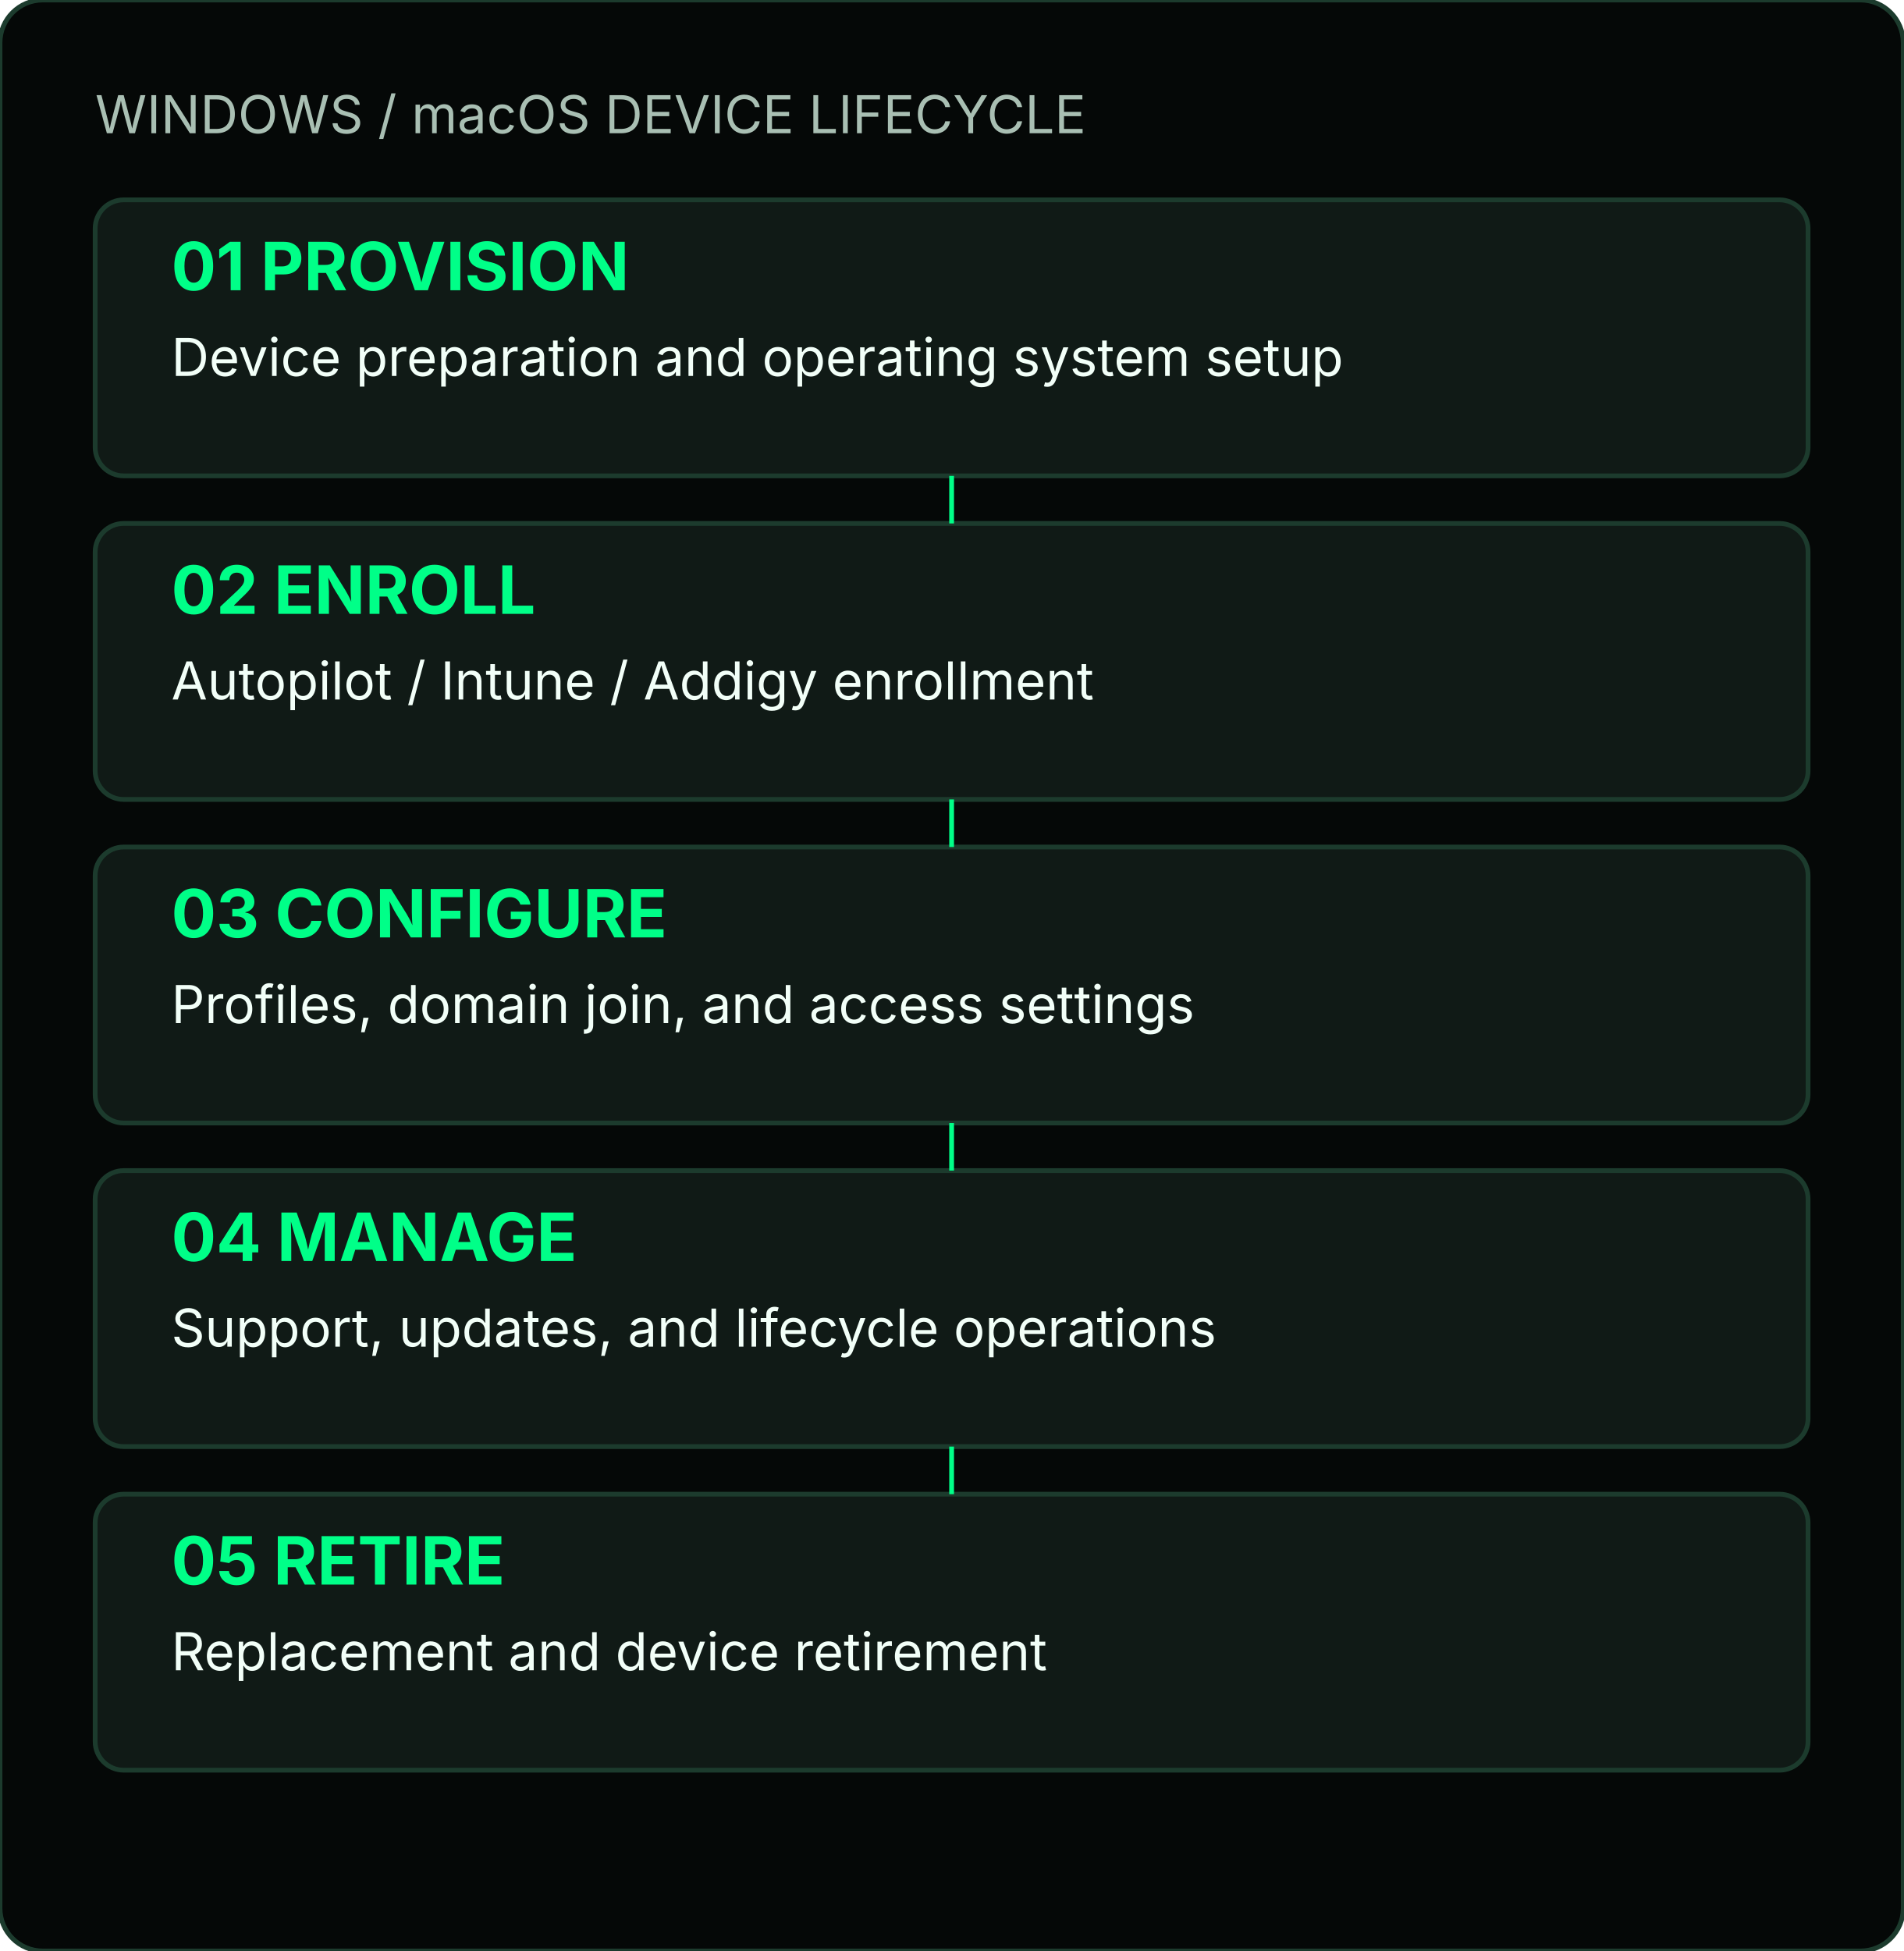
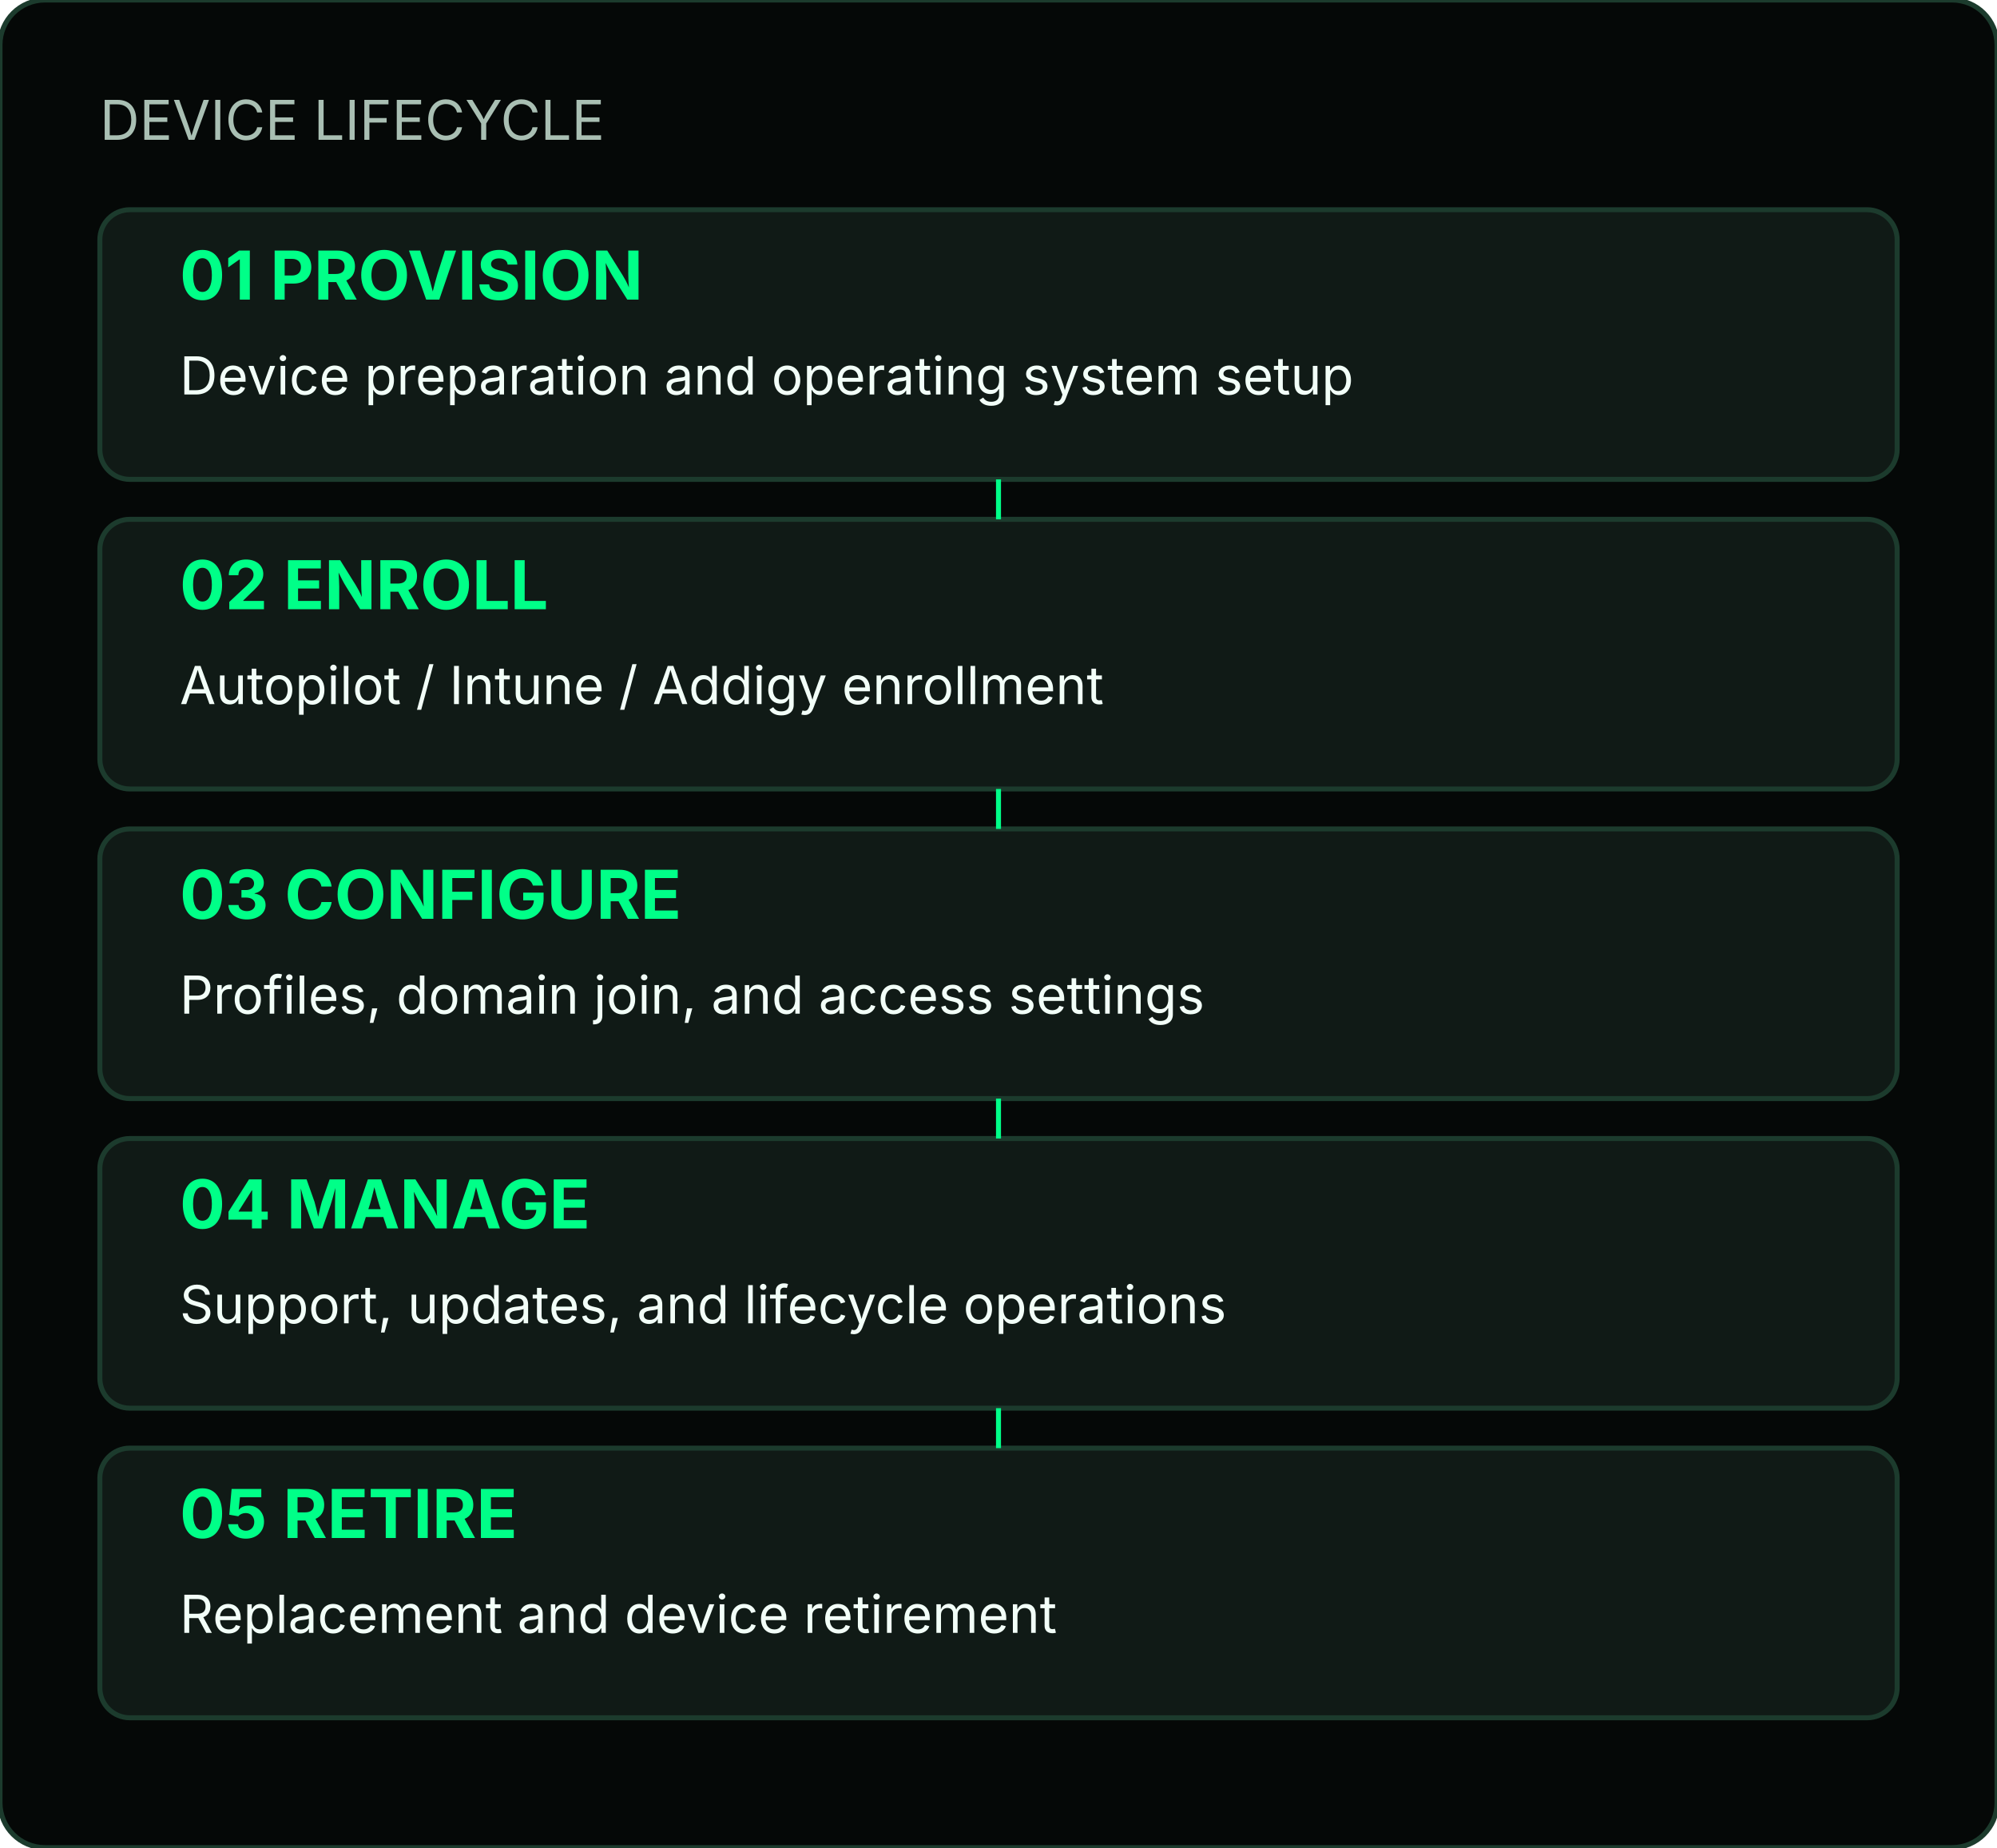
- <svg xmlns="http://www.w3.org/2000/svg" width="800" height="820" viewBox="0 0 800 820" role="img" aria-labelledby="title">
-   <rect width="800" height="820" rx="18" fill="#050807" stroke="#1C3B2D" stroke-width="2" />
+ <svg xmlns="http://www.w3.org/2000/svg" width="800" height="740" viewBox="0 0 800 740" role="img" aria-labelledby="title">
+   <rect width="800" height="740" rx="18" fill="#050807" stroke="#1C3B2D" stroke-width="2" />
  <g font-family="Inter, Segoe UI, Arial, sans-serif" fill="#A9BFB3" font-size="22">
-     <text x="40" y="56">WINDOWS / macOS DEVICE LIFECYCLE</text>
+     <text x="40" y="56">DEVICE LIFECYCLE</text>
  </g>
  <g fill="#101A16" stroke="#1C3B2D" stroke-width="2">
-     <rect x="40" y="84" width="720" height="116" rx="12" />
-     <rect x="40" y="220" width="720" height="116" rx="12" />
-     <rect x="40" y="356" width="720" height="116" rx="12" />
-     <rect x="40" y="492" width="720" height="116" rx="12" />
-     <rect x="40" y="628" width="720" height="116" rx="12" />
+     <rect x="40" y="84" width="720" height="108" rx="12" />
+     <rect x="40" y="208" width="720" height="108" rx="12" />
+     <rect x="40" y="332" width="720" height="108" rx="12" />
+     <rect x="40" y="456" width="720" height="108" rx="12" />
+     <rect x="40" y="580" width="720" height="108" rx="12" />
  </g>
  <g fill="none" stroke="#00FF88" stroke-width="2">
-     <path d="M400 200V220M400 336V356M400 472V492M400 608V628" />
+     <path d="M400 192V208M400 316V332M400 440V456M400 564V580" />
  </g>
  <g font-family="Inter, Segoe UI, Arial, sans-serif" fill="#F2FFF8">
-     <g font-size="28" font-weight="700" fill="#00FF88">
-       <text x="72" y="122">01  PROVISION</text>
-       <text x="72" y="258">02  ENROLL</text>
-       <text x="72" y="394">03  CONFIGURE</text>
-       <text x="72" y="530">04  MANAGE</text>
-       <text x="72" y="666">05  RETIRE</text>
+     <g font-size="27" font-weight="700" fill="#00FF88">
+       <text x="72" y="120">01  PROVISION</text>
+       <text x="72" y="244">02  ENROLL</text>
+       <text x="72" y="368">03  CONFIGURE</text>
+       <text x="72" y="492">04  MANAGE</text>
+       <text x="72" y="616">05  RETIRE</text>
    </g>
-     <g font-size="22">
+     <g font-size="21">
      <text x="72" y="158">Device preparation and operating system setup</text>
-       <text x="72" y="294">Autopilot / Intune / Addigy enrollment</text>
-       <text x="72" y="430">Profiles, domain join, and access settings</text>
-       <text x="72" y="566">Support, updates, and lifecycle operations</text>
-       <text x="72" y="702">Replacement and device retirement</text>
+       <text x="72" y="282">Autopilot / Intune / Addigy enrollment</text>
+       <text x="72" y="406">Profiles, domain join, and access settings</text>
+       <text x="72" y="530">Support, updates, and lifecycle operations</text>
+       <text x="72" y="654">Replacement and device retirement</text>
    </g>
  </g>
</svg>
